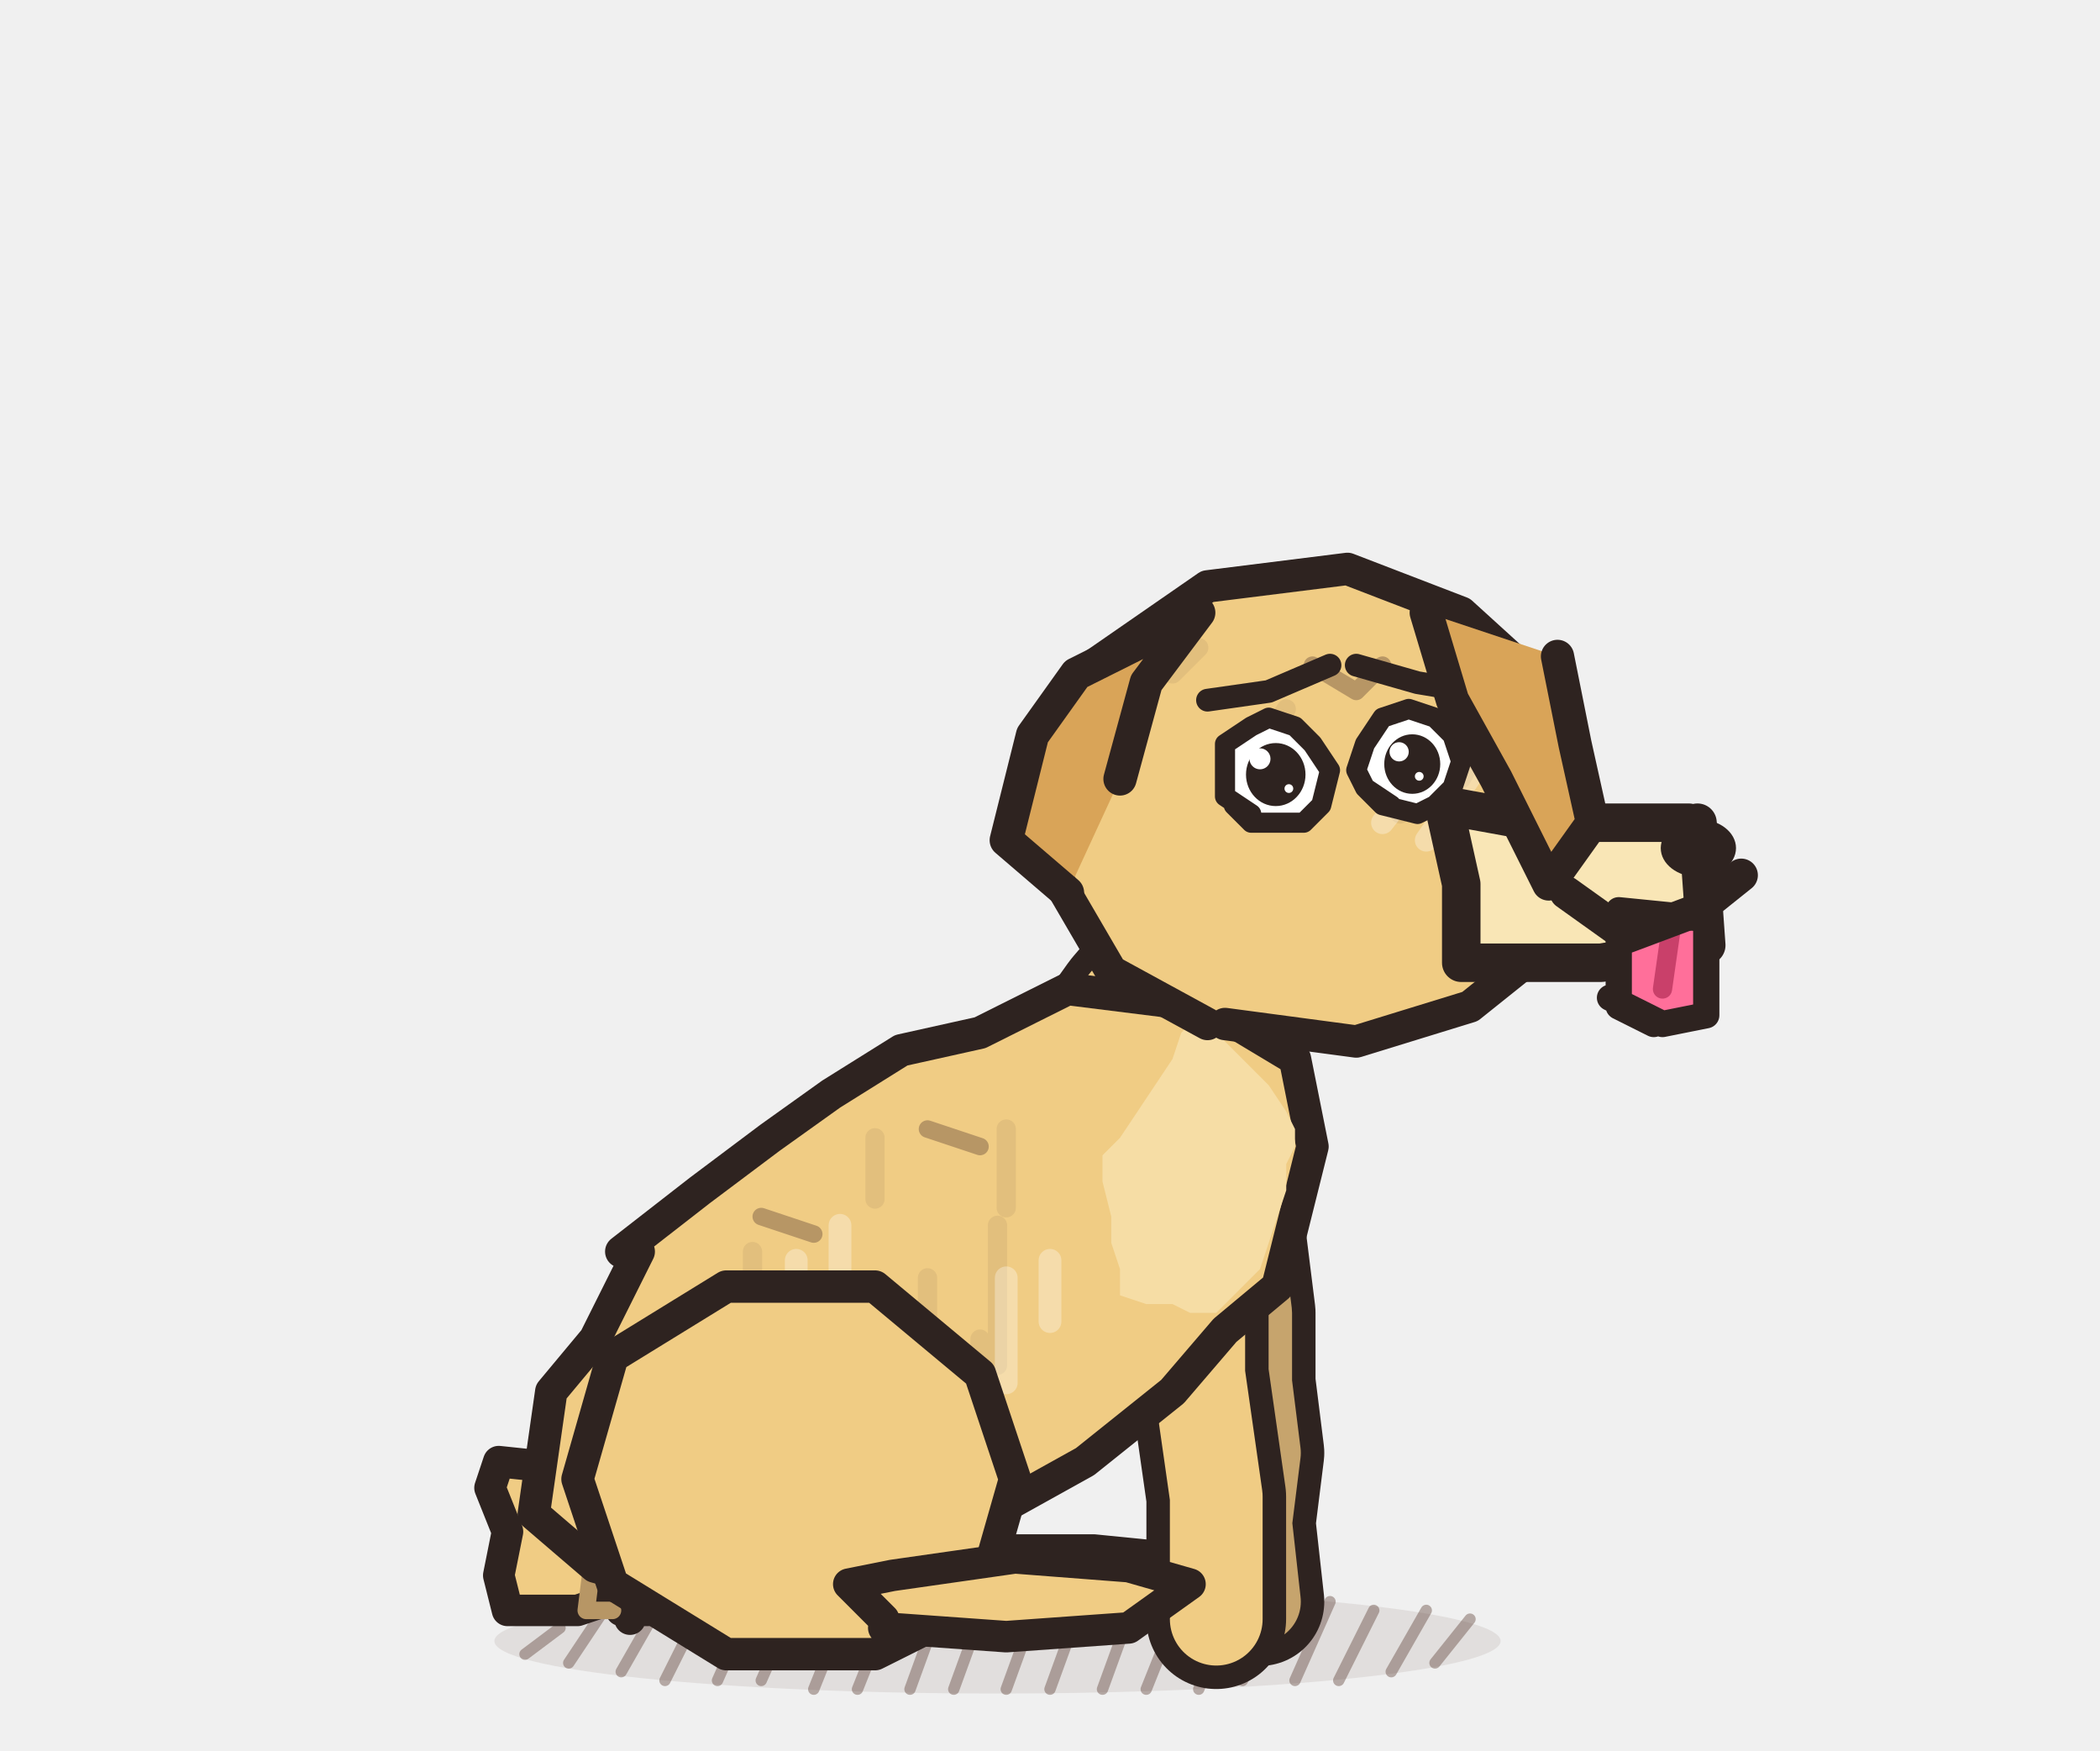
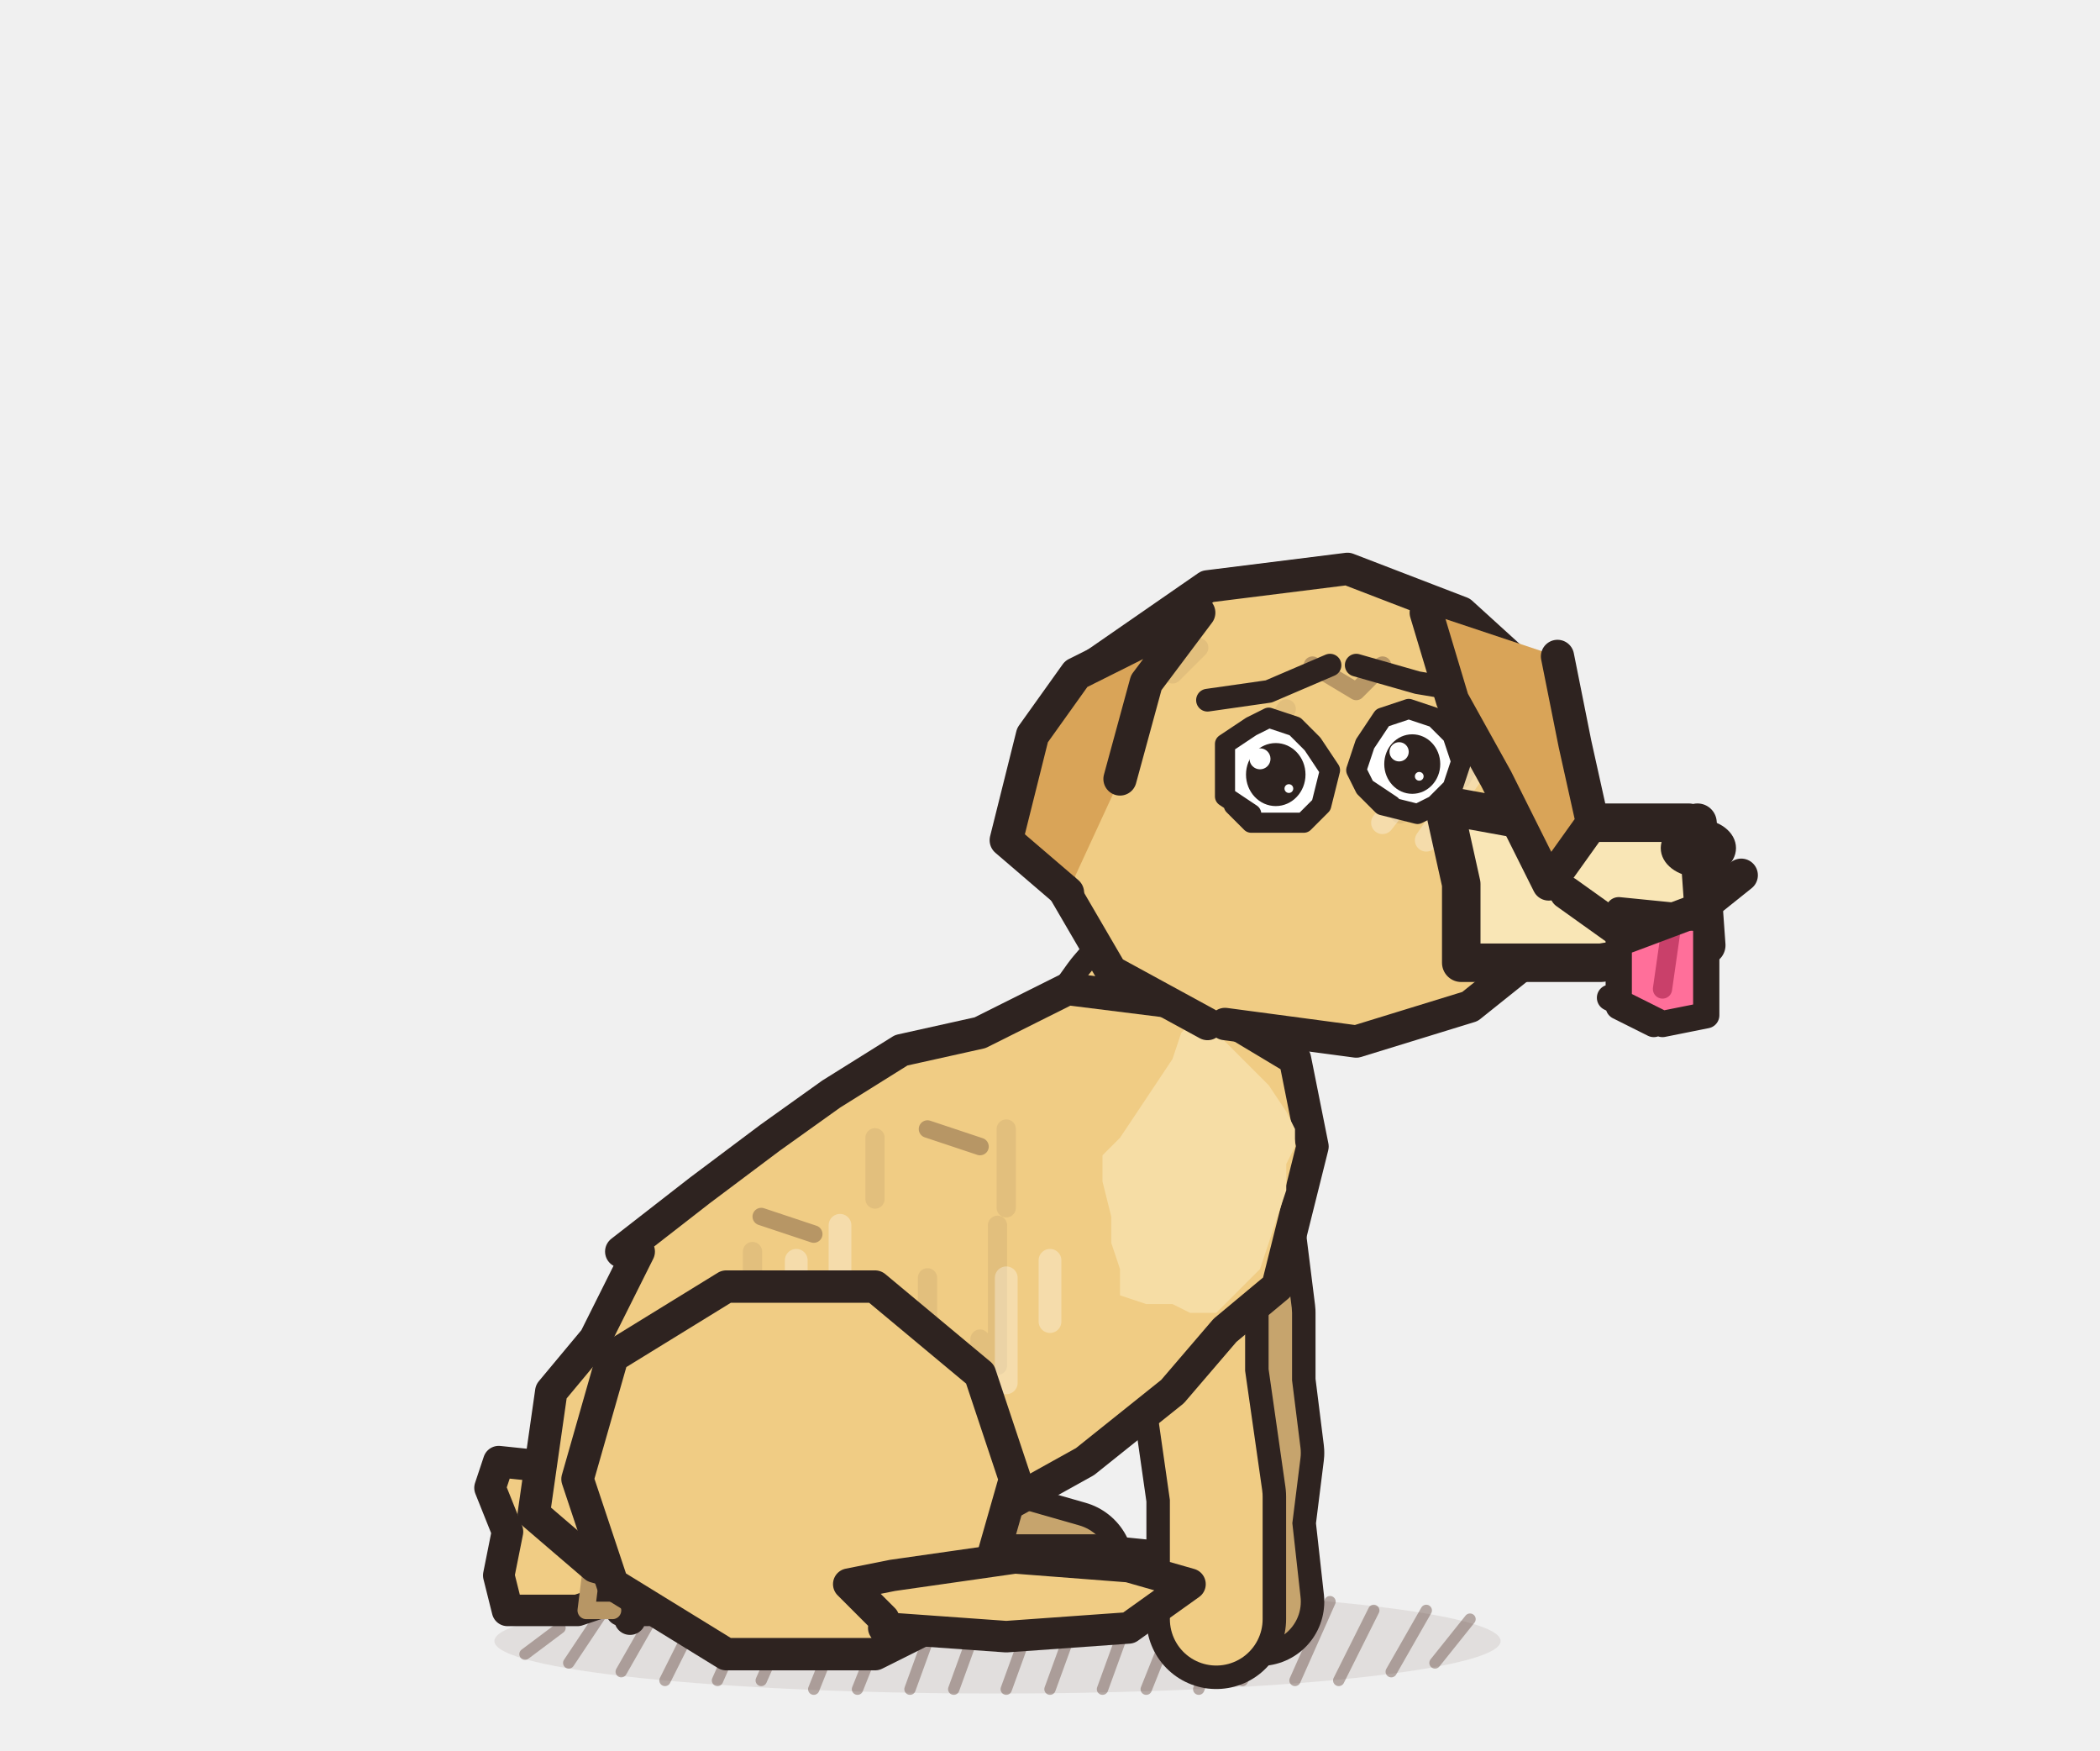
<svg xmlns="http://www.w3.org/2000/svg" width="240" height="200" class="pa-dog pa-pose-sit" viewBox="0 0 240 200" role="img" aria-label="Butter the Labrador Retriever, sit">
  <g>
    <ellipse cx="114" cy="187.5" rx="57.5" ry="6" fill="#5B3D32" opacity="0.1" />
    <path d="M60 189l4 -3M65 190l4 -6M71 191l4 -7M76 192l4 -8M82 192l4 -9M87 192l4 -9M93 193l4 -10M98 193l4 -10M104 193l4 -11M109 193l4 -11M115 193l4 -11M120 193l4 -11M126 193l4 -11M131 193l4 -10M137 193l4 -10M142 192l4 -9M148 192l4 -9M153 192l4 -8M159 191l4 -7M164 190l4 -5" stroke="#5B3D32" stroke-width="1.3" stroke-linecap="round" opacity="0.4" fill="none" />
    <g class="pa-d-f0">
      <path d="M75 173L76 169L57 167L56 170L58 175L57 180L58 184L58 184L59 184L61 184L64 184L66 184L69 183L73 184L77 183L74 184L72 184L72 185L72 184L71 183L71 184L72 184L73 181L74 178Z" fill="#F0CC84" />
      <path d="M75 173L76 169L57 167L56 170L58 175L57 180L58 184L58 184L59 184L61 184L64 184L66 184L69 183L73 184L77 183L74 184L72 184L72 185L72 184L71 183L71 184L72 184L73 181L74 178L75 173" fill="none" stroke="#2E2320" stroke-width="3.6" stroke-linecap="round" stroke-linejoin="round" />
      <path d="M68 176L67 184L70 184" fill="none" stroke="#b79665" stroke-width="2" stroke-linecap="round" stroke-linejoin="round" />
      <g class="pa-d-leg pa-d-leg-FH">
+         <path d="M92 167L98 170L105 173L115 177L122 179" fill="none" stroke="#2E2320" stroke-width="15.165" stroke-linecap="round" stroke-linejoin="round" />
+         <path d="M92 167L98 170L105 173L115 177L122 179" fill="none" stroke="#c6a46d" stroke-width="9.8" stroke-linecap="round" stroke-linejoin="round" />
        <path d="M137 184L124 183L112 183L108 179L112 177L125 177L135 178L140 179Z" fill="#c6a46d" />
        <path d="M137 184L124 183L112 183L108 179L112 177L125 177L135 178L140 179L137 182" fill="none" stroke="#2E2320" stroke-width="3.4" stroke-linecap="round" stroke-linejoin="round" />
      </g>
      <g class="pa-d-leg pa-d-leg-FF">
        <path d="M141 132L142 142L143 150L143 158L144 166L143 174L144 183" fill="none" stroke="#2E2320" stroke-width="14.693" stroke-linecap="round" stroke-linejoin="round" />
        <path d="M141 132L142 142L143 150L143 158L144 166L143 174L144 183" fill="none" stroke="#c6a46d" stroke-width="9.328" stroke-linecap="round" stroke-linejoin="round" />
      </g>
      <g class="pa-d-leg pa-d-leg-NF">
        <path d="M136 143L137 149L137 157L138 164L139 171L139 179L139 185" fill="none" stroke="#2E2320" stroke-width="15.965" stroke-linecap="round" stroke-linejoin="round" />
        <path d="M136 143L137 149L137 157L138 164L139 171L139 179L139 185" fill="none" stroke="#F0CC84" stroke-width="10.6" stroke-linecap="round" stroke-linejoin="round" />
      </g>
      <path d="M128 125L133 118L139 111L143 103" fill="none" stroke="#2E2320" stroke-width="27.065" stroke-linecap="round" stroke-linejoin="round" />
      <path d="M128 125L133 118L139 111L143 103" fill="none" stroke="#F0CC84" stroke-width="21.7" stroke-linecap="round" stroke-linejoin="round" />
      <path d="M71 143L80 136L88 130L95 125L103 120L112 118L122 113L138 115L148 121L150 131L146 147L140 152L134 159L124 167L115 172L107 176L98 180L91 182L82 183L68 179L61 173L63 159L68 153Z" fill="#F0CC84" />
      <path d="M71 143L80 136L88 130L95 125L103 120L112 118L122 113L138 115L148 121L150 131L146 147L140 152L134 159L124 167L115 172L107 176L98 180L91 182L82 183L68 179L61 173L63 159L68 153L73 143" fill="none" stroke="#2E2320" stroke-width="3.7" stroke-linecap="round" stroke-linejoin="round" />
      <path d="M100 130L100 137M114 156L114 140M112 164L112 153M88 173L89 158M106 159L106 146M102 159L102 150M115 138L115 129M86 143L86 154" stroke="#cfad72" stroke-width="2.2" stroke-linecap="round" opacity=".42" />
      <path d="M120 151L120 144M115 158L115 146M91 157L91 144M96 154L96 140" stroke="#fff" stroke-width="2.6" stroke-linecap="round" opacity=".32" />
      <path d="M126 132L128 130L130 127L132 124L134 121L135 118L136 117L139 118L141 120L143 122L145 124L147 127L148 129L148 131L147 133L147 136L146 139L145 142L144 145L143 146L141 148L140 149L139 150L136 150L134 149L131 149L128 148L128 145L127 142L127 139L126 135Z" fill="#f6dda5" />
      <path d="M72 154L77 156" fill="none" stroke="#b79665" stroke-width="2" stroke-linecap="round" stroke-linejoin="round" />
      <path d="M87 139L93 141" fill="none" stroke="#b79665" stroke-width="2" stroke-linecap="round" stroke-linejoin="round" />
      <path d="M106 129L112 131" fill="none" stroke="#b79665" stroke-width="2" stroke-linecap="round" stroke-linejoin="round" />
      <g class="pa-d-leg pa-d-leg-NH">
        <path d="M70 181L66 169L70 155L83 147L100 147L112 157L116 169L112 183L100 189L83 189Z" fill="#F0CC84" />
        <path d="M70 181L66 169L70 155L83 147L100 147L112 157L116 169L112 183L100 189L83 189L70 181" fill="none" stroke="#2E2320" stroke-width="3.7" stroke-linecap="round" stroke-linejoin="round" />
        <path d="M101 185L97 181L102 180L116 178L129 179L136 181L129 186L115 187Z" fill="#F0CC84" />
        <path d="M101 185L97 181L102 180L116 178L129 179L136 181L129 186L115 187L101 186" fill="none" stroke="#2E2320" stroke-width="3.6" stroke-linecap="round" stroke-linejoin="round" />
      </g>
      <path d="M138 117L127 111L120 99L120 88L125 76L138 67L154 65L167 70L178 80L181 93L178 107L168 115L155 119Z" fill="#F0CC84" />
      <path d="M138 117L127 111L120 99L120 88L125 76L138 67L154 65L167 70L178 80L181 93L178 107L168 115L155 119L140 117" fill="none" stroke="#2E2320" stroke-width="3.7" stroke-linecap="round" stroke-linejoin="round" />
      <path d="M141 90L147 81M167 89L171 82M160 93L166 84M134 77L137 74" stroke="#cfad72" stroke-width="2.2" stroke-linecap="round" opacity=".42" />
      <path d="M165 85L158 94M172 83L163 96" stroke="#fff" stroke-width="2.6" stroke-linecap="round" opacity=".32" />
      <path d="M150 76L155 79L158 76" fill="none" stroke="#b79665" stroke-width="2" stroke-linecap="round" stroke-linejoin="round" />
      <path d="M194 94L195 108L183 110L167 110L167 101L165 92L176 94L185 94Z" fill="#F9E6B6" />
      <path d="M194 94L195 108L183 110L167 110L167 101L165 92L176 94L185 94L193 94" fill="none" stroke="#2E2320" stroke-width="4.4" stroke-linecap="round" stroke-linejoin="round" />
      <path d="M143 93L140 91L140 88L140 85L143 83L145 82L148 83L150 85L152 88L151 92L149 94L145 94Z" fill="#FFFFFF" />
      <path d="M143 93L140 91L140 88L140 85L143 83L145 82L148 83L150 85L152 88L151 92L149 94L145 94L143 94L141 92" fill="none" stroke="#2E2320" stroke-width="2.3" stroke-linecap="round" stroke-linejoin="round" />
      <ellipse cx="145.8" cy="88.5" rx="3.4" ry="3.6" fill="#2E2320" />
      <ellipse cx="144" cy="86.7" rx="1.2" ry="1.2" fill="#FFFFFF" />
      <ellipse cx="147.3" cy="90.1" rx="0.5" ry="0.5" fill="#FFFFFF" />
      <path d="M138 80L145 79L152 76" fill="none" stroke="#2E2320" stroke-width="2.6" stroke-linecap="round" stroke-linejoin="round" />
      <path d="M159 92L156 90L155 88L156 85L158 82L161 81L164 82L166 84L167 87L166 90L164 92L162 93Z" fill="#FFFFFF" />
      <path d="M159 92L156 90L155 88L156 85L158 82L161 81L164 82L166 84L167 87L166 90L164 92L162 93L158 92L156 90" fill="none" stroke="#2E2320" stroke-width="2.3" stroke-linecap="round" stroke-linejoin="round" />
      <ellipse cx="161.4" cy="87.3" rx="3.2" ry="3.4" fill="#2E2320" />
      <ellipse cx="159.9" cy="85.9" rx="1.1" ry="1.1" fill="#FFFFFF" />
      <ellipse cx="162.2" cy="88.7" rx="0.5" ry="0.5" fill="#FFFFFF" />
      <path d="M155 76L162 78L168 79" fill="none" stroke="#2E2320" stroke-width="2.6" stroke-linecap="round" stroke-linejoin="round" />
      <ellipse cx="194.1" cy="96.9" rx="4.3" ry="3.3" fill="#2E2320" />
      <path d="M189 117L185 115L185 104L195 105L195 116Z" fill="#FF6F9A" />
      <path d="M189 117L185 115L185 104L195 105L195 116L190 117L184 114" fill="none" stroke="#2E2320" stroke-width="3" stroke-linecap="round" stroke-linejoin="round" />
      <path d="M191 106L190 113" fill="none" stroke="#C9406A" stroke-width="2.2" stroke-linecap="round" stroke-linejoin="round" />
      <path d="M179 102L186 107L194 104L199 100" fill="none" stroke="#2E2320" stroke-width="3.8" stroke-linecap="round" stroke-linejoin="round" />
      <path d="M128 89L131 78L137 70L123 77L118 84L115 96L122 102Z" fill="#D9A458" />
      <path d="M128 89L131 78L137 70L123 77L118 84L115 96L122 102" fill="none" stroke="#2E2320" stroke-width="3.8" stroke-linecap="round" stroke-linejoin="round" />
      <path d="M178 75L180 85L182 94L177 101L171 89L166 80L163 70Z" fill="#D9A458" />
      <path d="M178 75L180 85L182 94L177 101L171 89L166 80L163 70" fill="none" stroke="#2E2320" stroke-width="3.8" stroke-linecap="round" stroke-linejoin="round" />
    </g>
  </g>
</svg>
